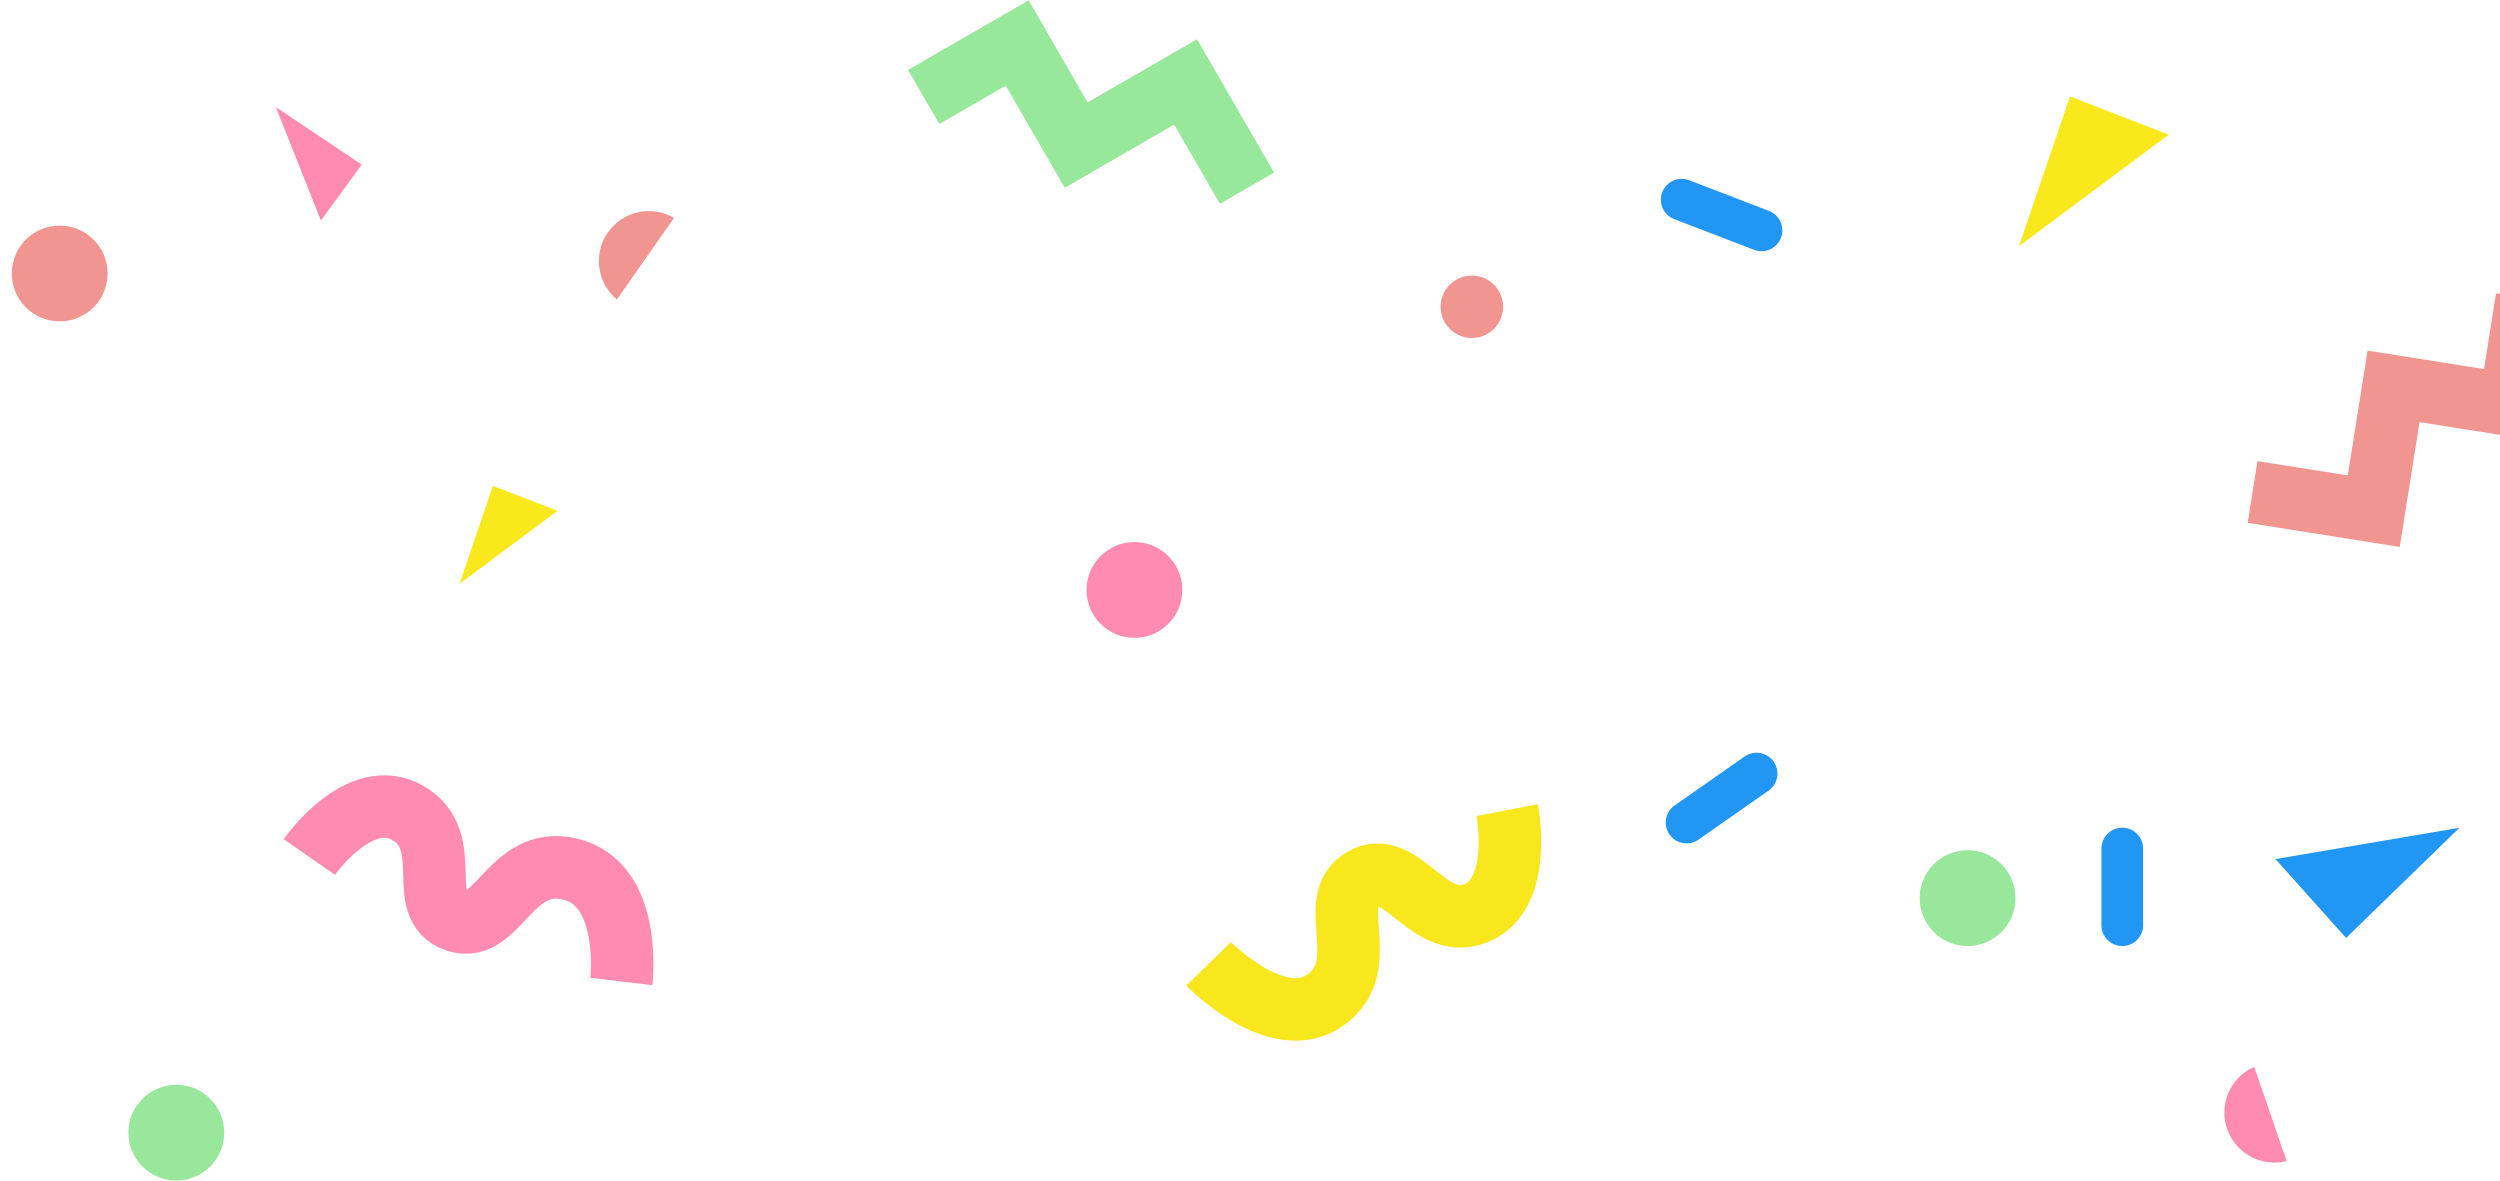
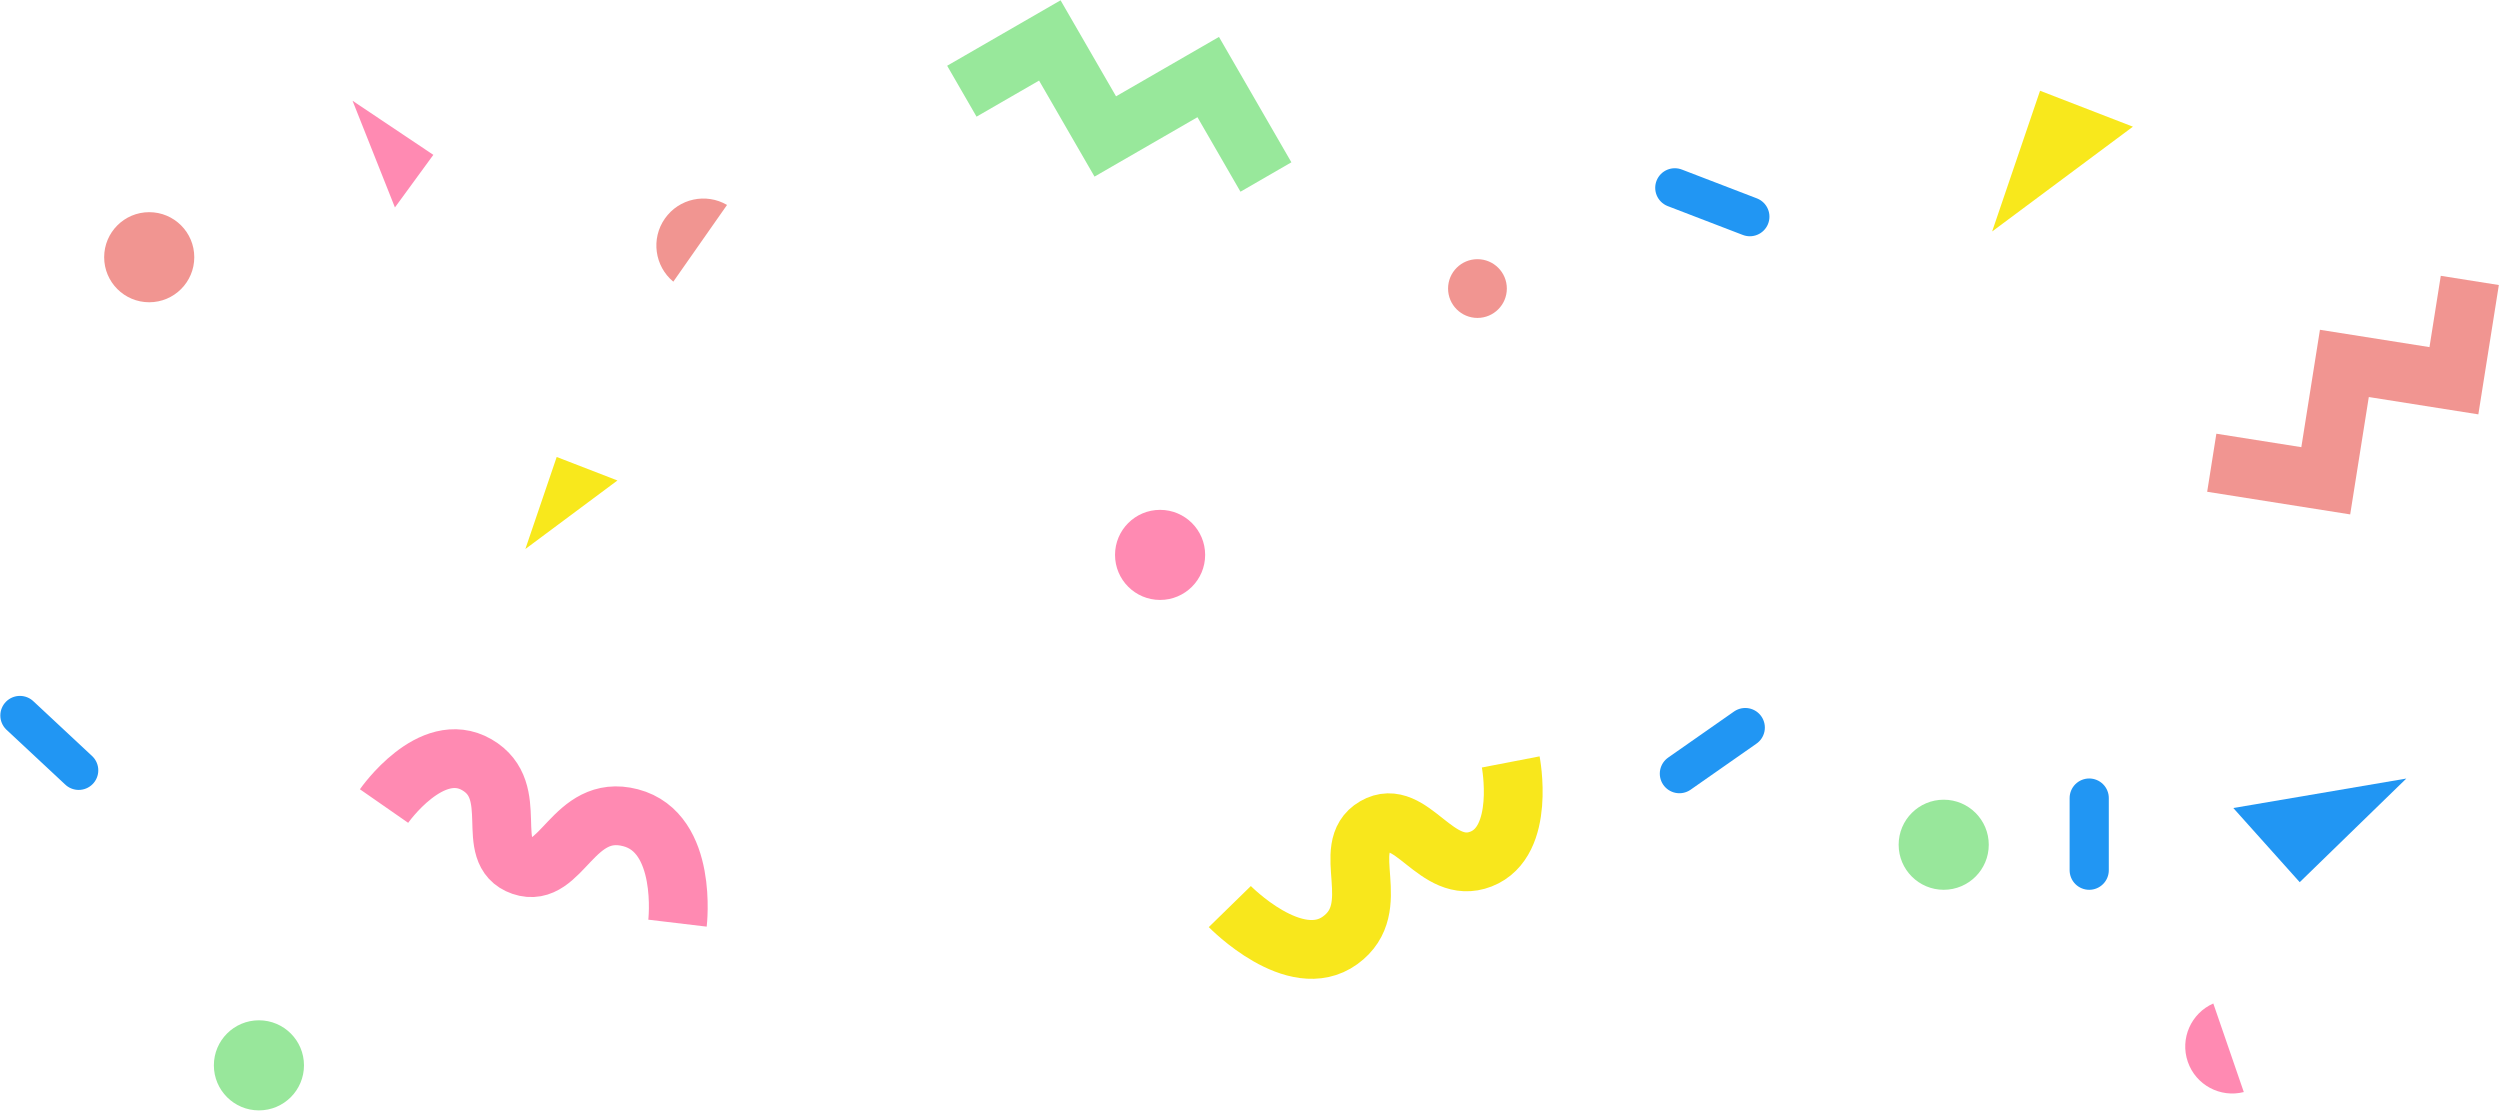
- <svg xmlns="http://www.w3.org/2000/svg" width="1440px" height="680px" viewBox="0 0 1440 680" version="1.1">
+ <svg xmlns="http://www.w3.org/2000/svg" width="1531px" height="680px" viewBox="0 0 1531 680" version="1.1">
  <defs />
  <g id="Page-1" stroke="none" stroke-width="1" fill="none" fill-rule="evenodd">
-     <g id="Desktop-HD-Copy-11" transform="translate(0, -116)">
-       <g id="shapes-second-copy" transform="translate(-46, 126)">
+     <g id="Artboard-22" transform="translate(-574, -516)">
+       <g id="shapes-second-copy" transform="translate(585, 526)">
        <ellipse id="Oval-17" fill="#F19591" cx="80.381" cy="147.52" rx="27.594" ry="27.585" />
        <ellipse id="Oval-17-Copy" fill="#F19591" cx="893.793" cy="166.709" rx="17.996" ry="17.99" />
+         <path d="M1.2,428.167 L37.191,461.748" id="Line" stroke="#2196F3" stroke-width="24" stroke-linecap="round" />
        <path d="M1057.799,435.565 L1017.458,463.777" id="Line-Copy" stroke="#2196F3" stroke-width="24" stroke-linecap="round" />
        <path d="M1014.651,105.025 L1060.606,122.683" id="Line-Copy-3" stroke="#2196F3" stroke-width="24" stroke-linecap="round" />
        <path d="M1268.432,478.741 L1268.432,522.915" id="Line-Copy-2" stroke="#2196F3" stroke-width="24" stroke-linecap="round" />
        <path d="M420.17,102.746 C405.391,103.965 393.776,116.342 393.776,131.431 C393.776,146.521 405.391,158.898 420.17,160.117 L420.17,102.746 Z" id="Oval-21" fill="#F19591" transform="translate(406.9731, 131.4315) rotate(35) translate(-406.9731, -131.4315) " />
        <path d="M1354.487,607.265 C1339.707,608.484 1328.093,620.861 1328.093,635.951 C1328.093,651.04 1339.707,663.418 1354.487,664.637 L1354.487,607.265 Z" id="Oval-21-Copy" fill="#FF8AB2" transform="translate(1341.29, 635.9507) rotate(-19) translate(-1341.29, -635.9507) " />
        <path d="M310.728,326.222 L329.924,269.853 L367.115,284.245 L310.728,326.222 Z" id="Path-42" fill="#F8E81C" />
        <path d="M1208.983,131.753 L1238.329,45.575 L1295.188,67.578 L1208.983,131.753 Z" id="Path-42-Copy-2" fill="#F8E81C" />
        <path d="M196.633,114.416 L215.828,58.046 L253.02,72.439 L196.633,114.416 Z" id="Path-42-Copy" fill="#FF8AB2" transform="translate(224.8261, 86.23113) rotate(-255) translate(-224.8261, -86.23113) " />
        <ellipse id="Oval-18" fill="#98E79B" cx="147.566" cy="642.415" rx="27.594" ry="27.585" />
        <ellipse id="Oval-18-Copy" fill="#98E79B" cx="1179.327" cy="507.324" rx="27.594" ry="27.585" />
        <ellipse id="Oval-18-Copy-2" fill="#FF8AB2" cx="699.438" cy="329.82" rx="27.594" ry="27.585" />
        <path d="M580.352,71.633 L624.342,27.656 L672.373,75.671 L723.843,24.217 L773.829,74.187" id="Path-43-Copy-2" stroke="#98E89B" stroke-width="36" transform="translate(677.0904, 49.94437) rotate(-345) translate(-677.0904, -49.94437) " />
        <path d="M742.266,543.127 C742.266,543.127 756.833,495.711 786.257,499.15 C815.681,502.588 808.553,548.055 834.288,547.165 C860.023,546.276 851.802,500.493 885.758,495.711 C919.714,490.929 935.744,545.681 935.744,545.681" id="Path-43-Copy-3" stroke="#F8E71C" stroke-width="36" transform="translate(839.005, 521.2968) rotate(152) translate(-839.005, -521.2968) " />
        <path d="M225.573,519.738 C225.573,519.738 237.645,470.694 269.563,475.761 C301.482,480.828 291.859,524.665 317.594,523.776 C343.329,522.887 332.75,476.384 369.064,472.322 C405.378,468.26 419.05,522.292 419.05,522.292" id="Path-43-Copy-4" stroke="#FF8AB2" stroke-width="36" transform="translate(322.3113, 497.9467) rotate(21) translate(-322.3113, -497.9467) " />
        <path d="M1339.258,257.827 L1383.249,213.85 L1431.279,261.866 L1482.75,210.412 L1532.735,260.382" id="Path-43-Copy" stroke="#F19591" stroke-width="36" transform="translate(1435.997, 236.1388) rotate(-216) translate(-1435.997, -236.1388) " />
        <path d="M1361.551,528.701 L1390.897,442.523 L1447.756,464.526 L1361.551,528.701 Z" id="Path-42-Copy-3" fill="#2196F3" transform="translate(1404.653, 485.6123) rotate(-153) translate(-1404.653, -485.6123) " />
      </g>
    </g>
  </g>
</svg>
